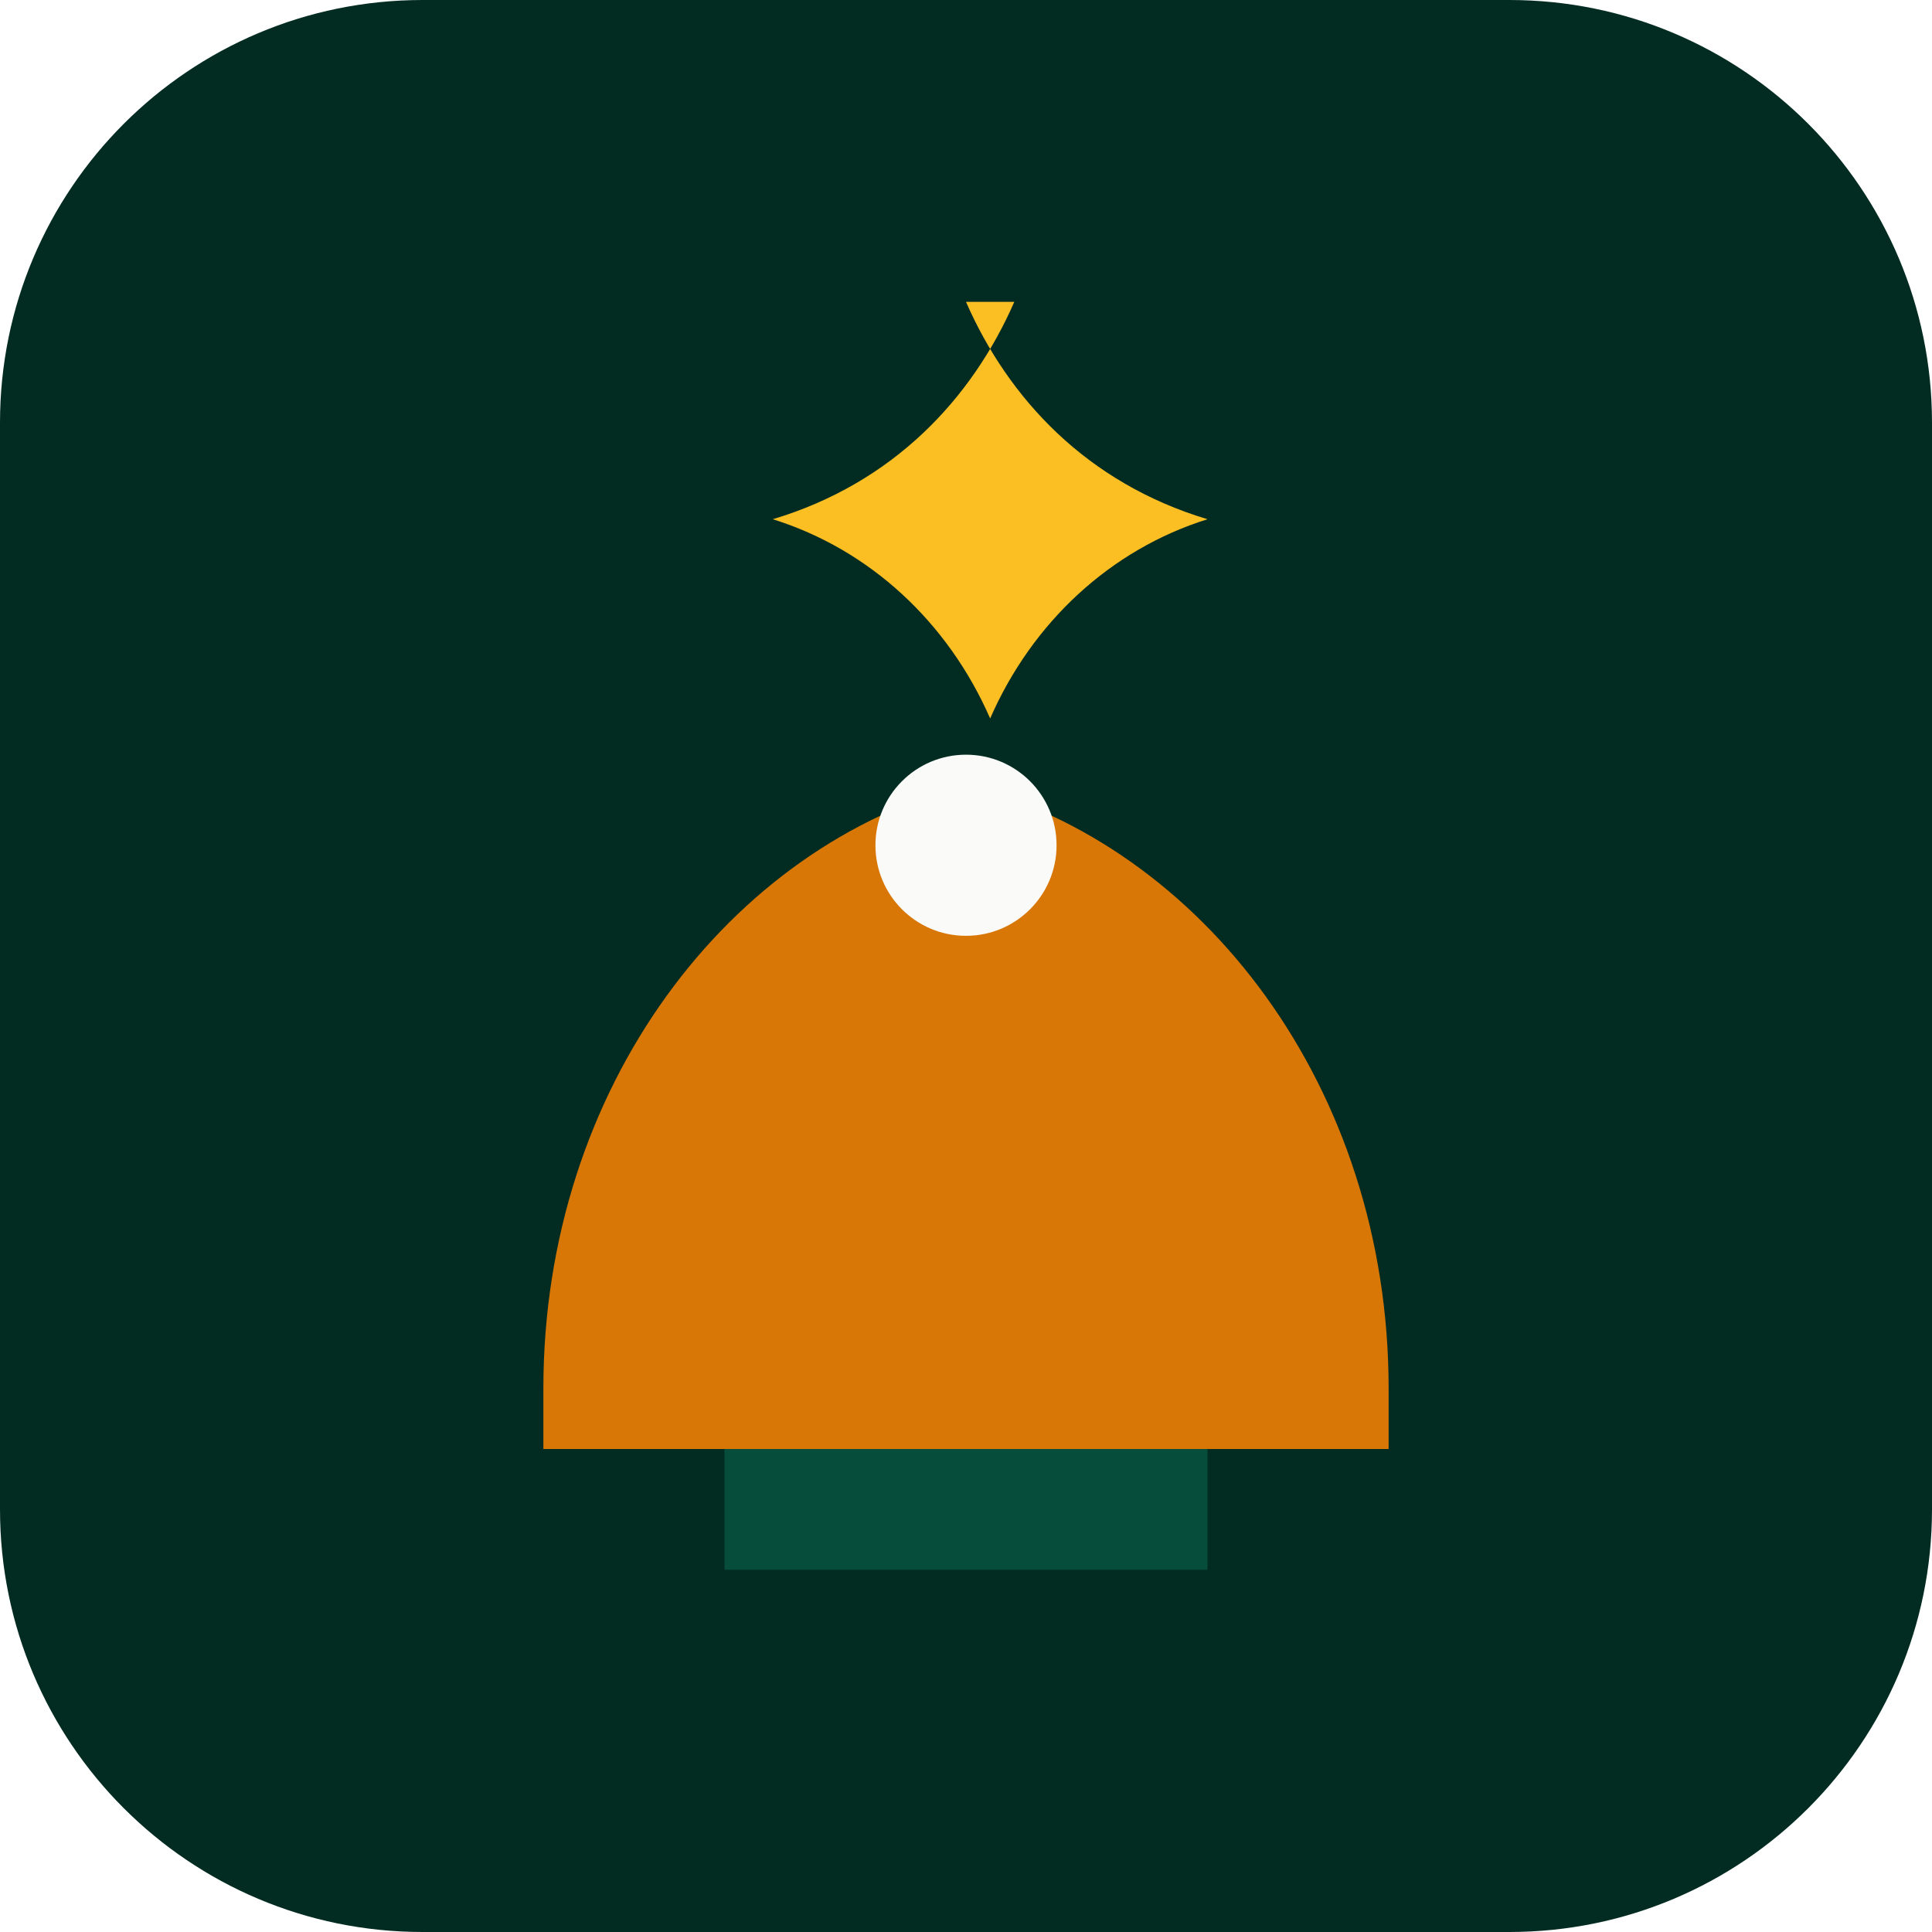
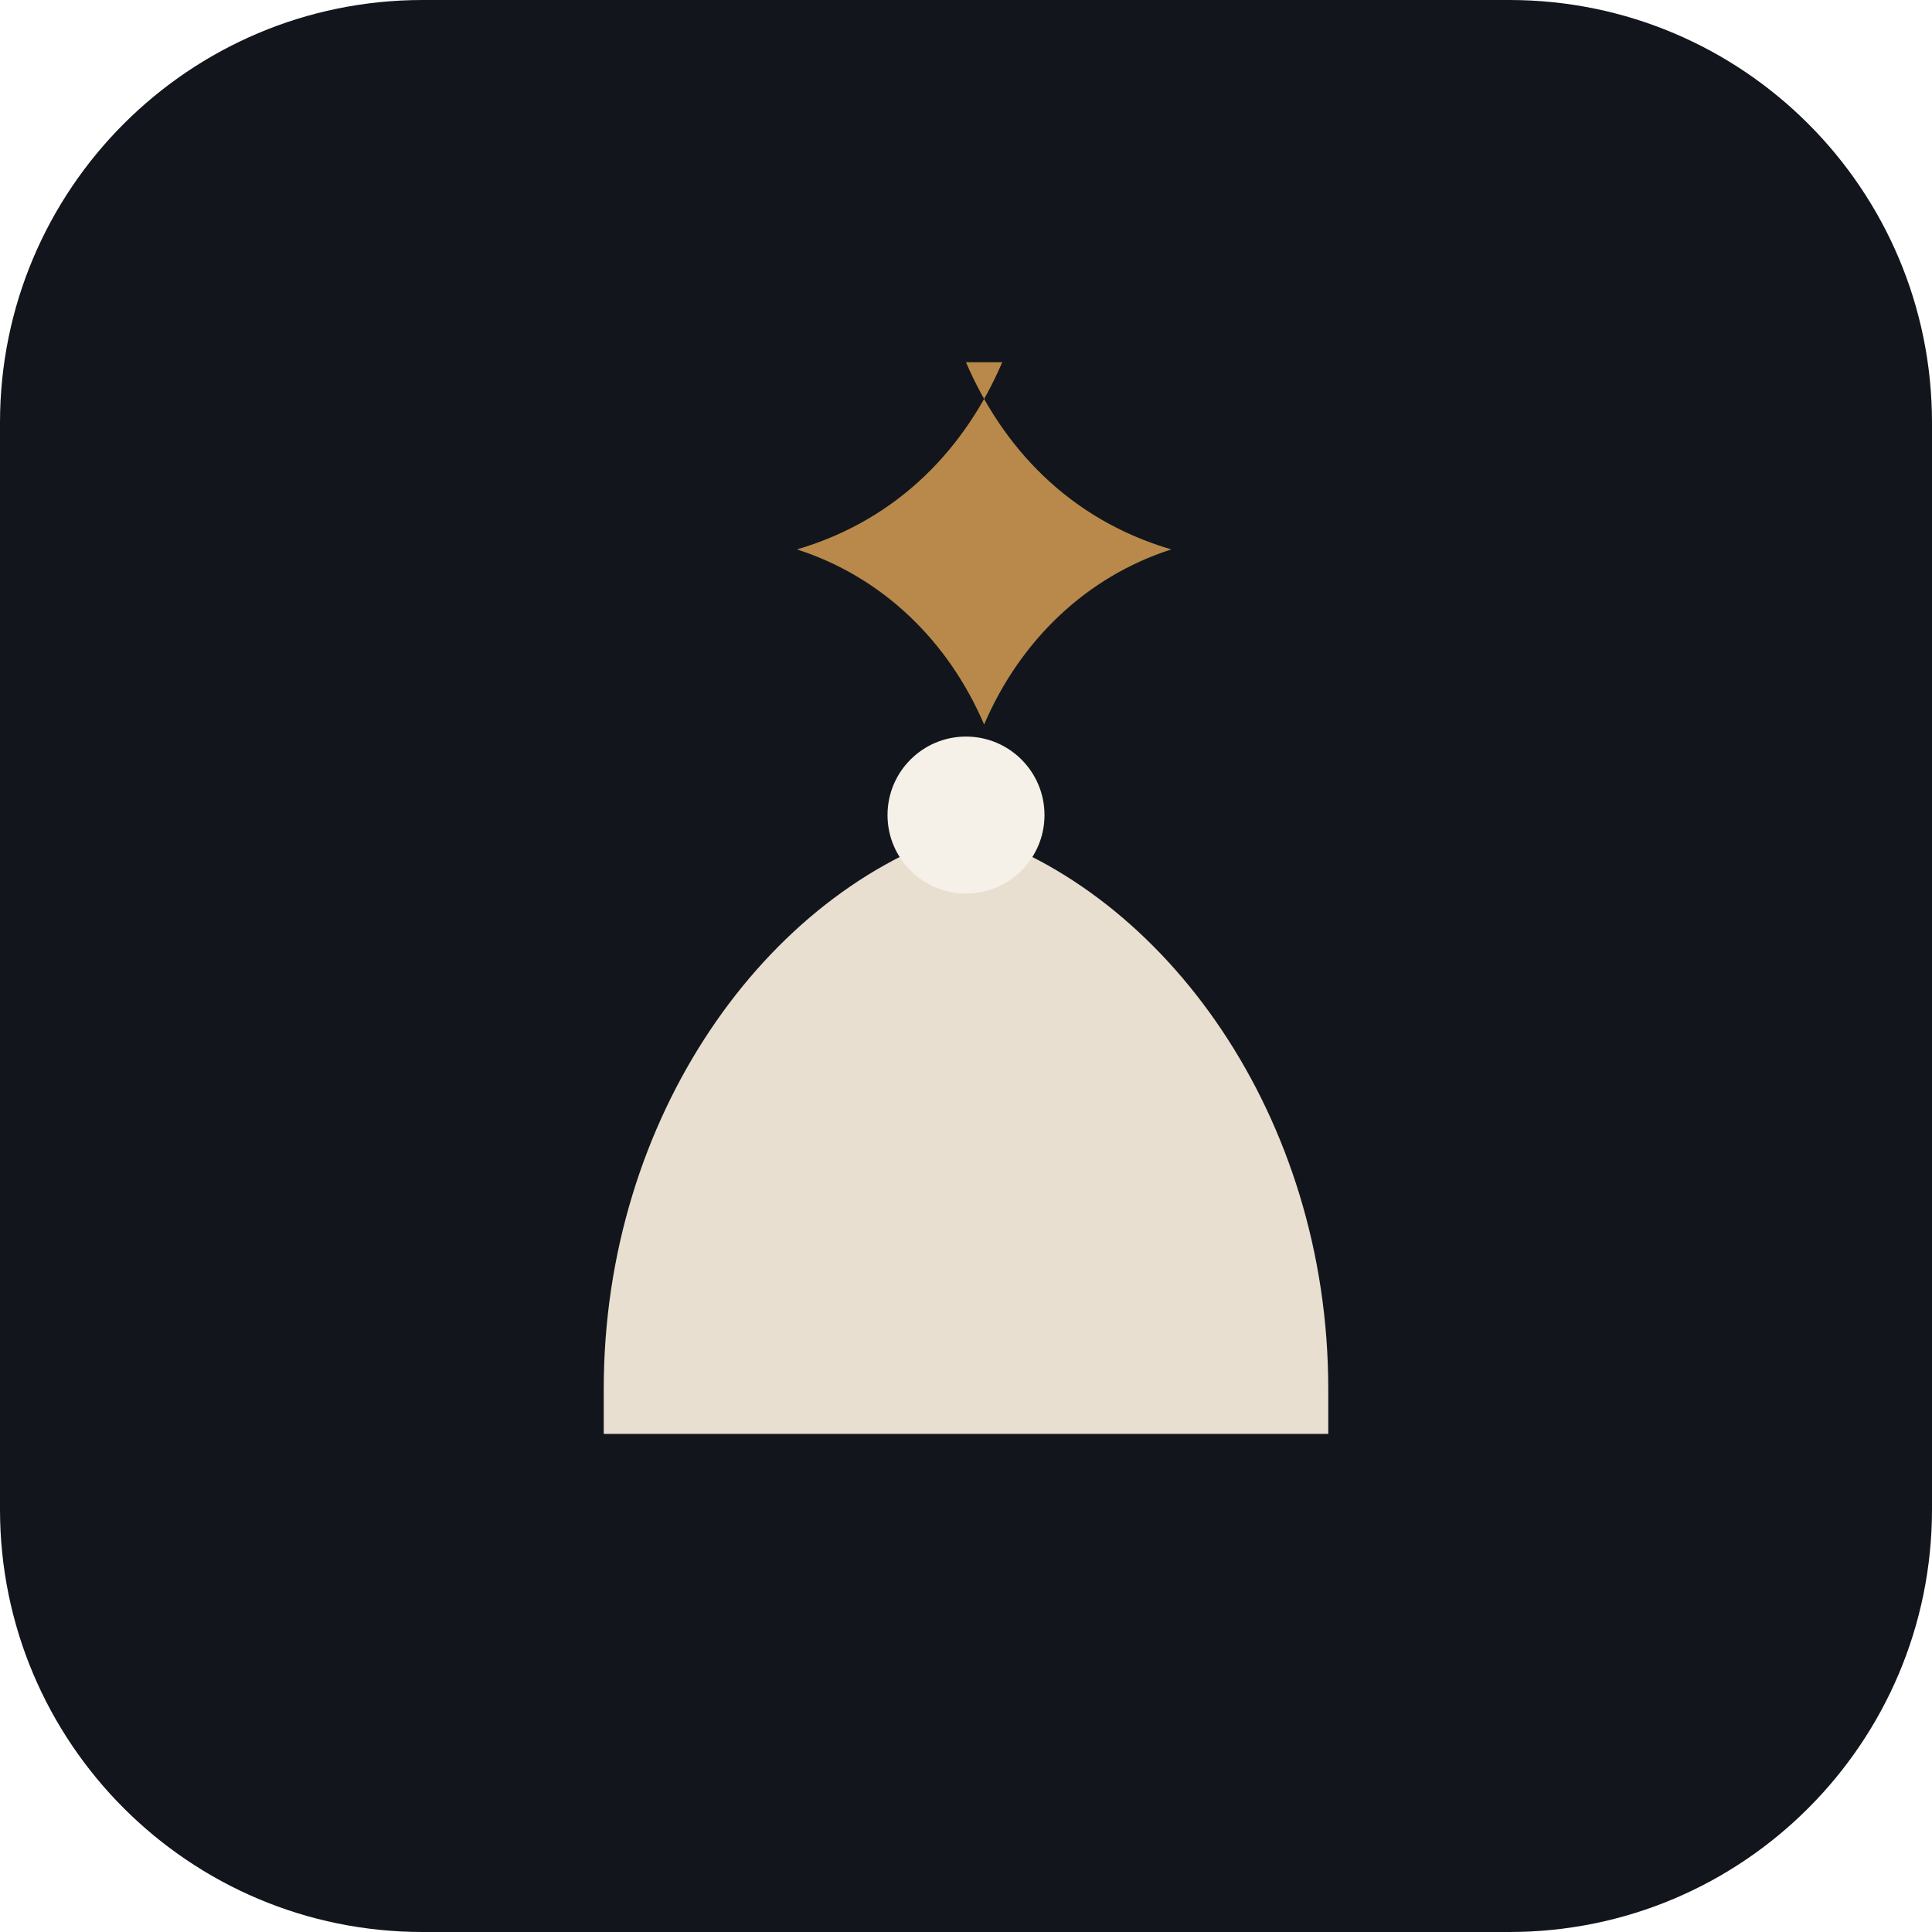
<svg xmlns="http://www.w3.org/2000/svg" viewBox="0 0 64 64" fill="none">
-   <rect width="64" height="64" rx="14" fill="#022c22" />
-   <path d="M32 10c1.4 3.2 4 6 8 7.2-3.2 1-5.8 3.4-7.2 6.6-1.4-3.2-4-5.6-7.2-6.6 4-1.2 6.6-4 8-7.2Z" fill="#fbbf24" />
-   <path d="M18 46c0-10 6.2-18 14-20 7.8 2 14 10 14 20v2H18v-2Z" fill="#d97706" />
-   <path d="M24 48h16v4H24z" fill="#064e3b" />
-   <circle cx="32" cy="28" r="3" fill="#fafaf9" />
+   <rect width="64" height="64" rx="14" fill="#12161c" />
+   <path d="M32 12c1.2 2.8 3.4 5.2 6.8 6.2-2.8.9-5 3-6.2 5.8-1.2-2.8-3.4-4.9-6.2-5.8 3.4-1 5.6-3.4 6.8-6.2Z" fill="#b8894a" />
+   <path d="M20 46c0-9 5.4-16.5 12-18.5 6.6 2 12 9.5 12 18.5v1.5H20V46Z" fill="#e8dfd0" />
+   <circle cx="32" cy="27" r="2.6" fill="#f6f1e8" />
</svg>
